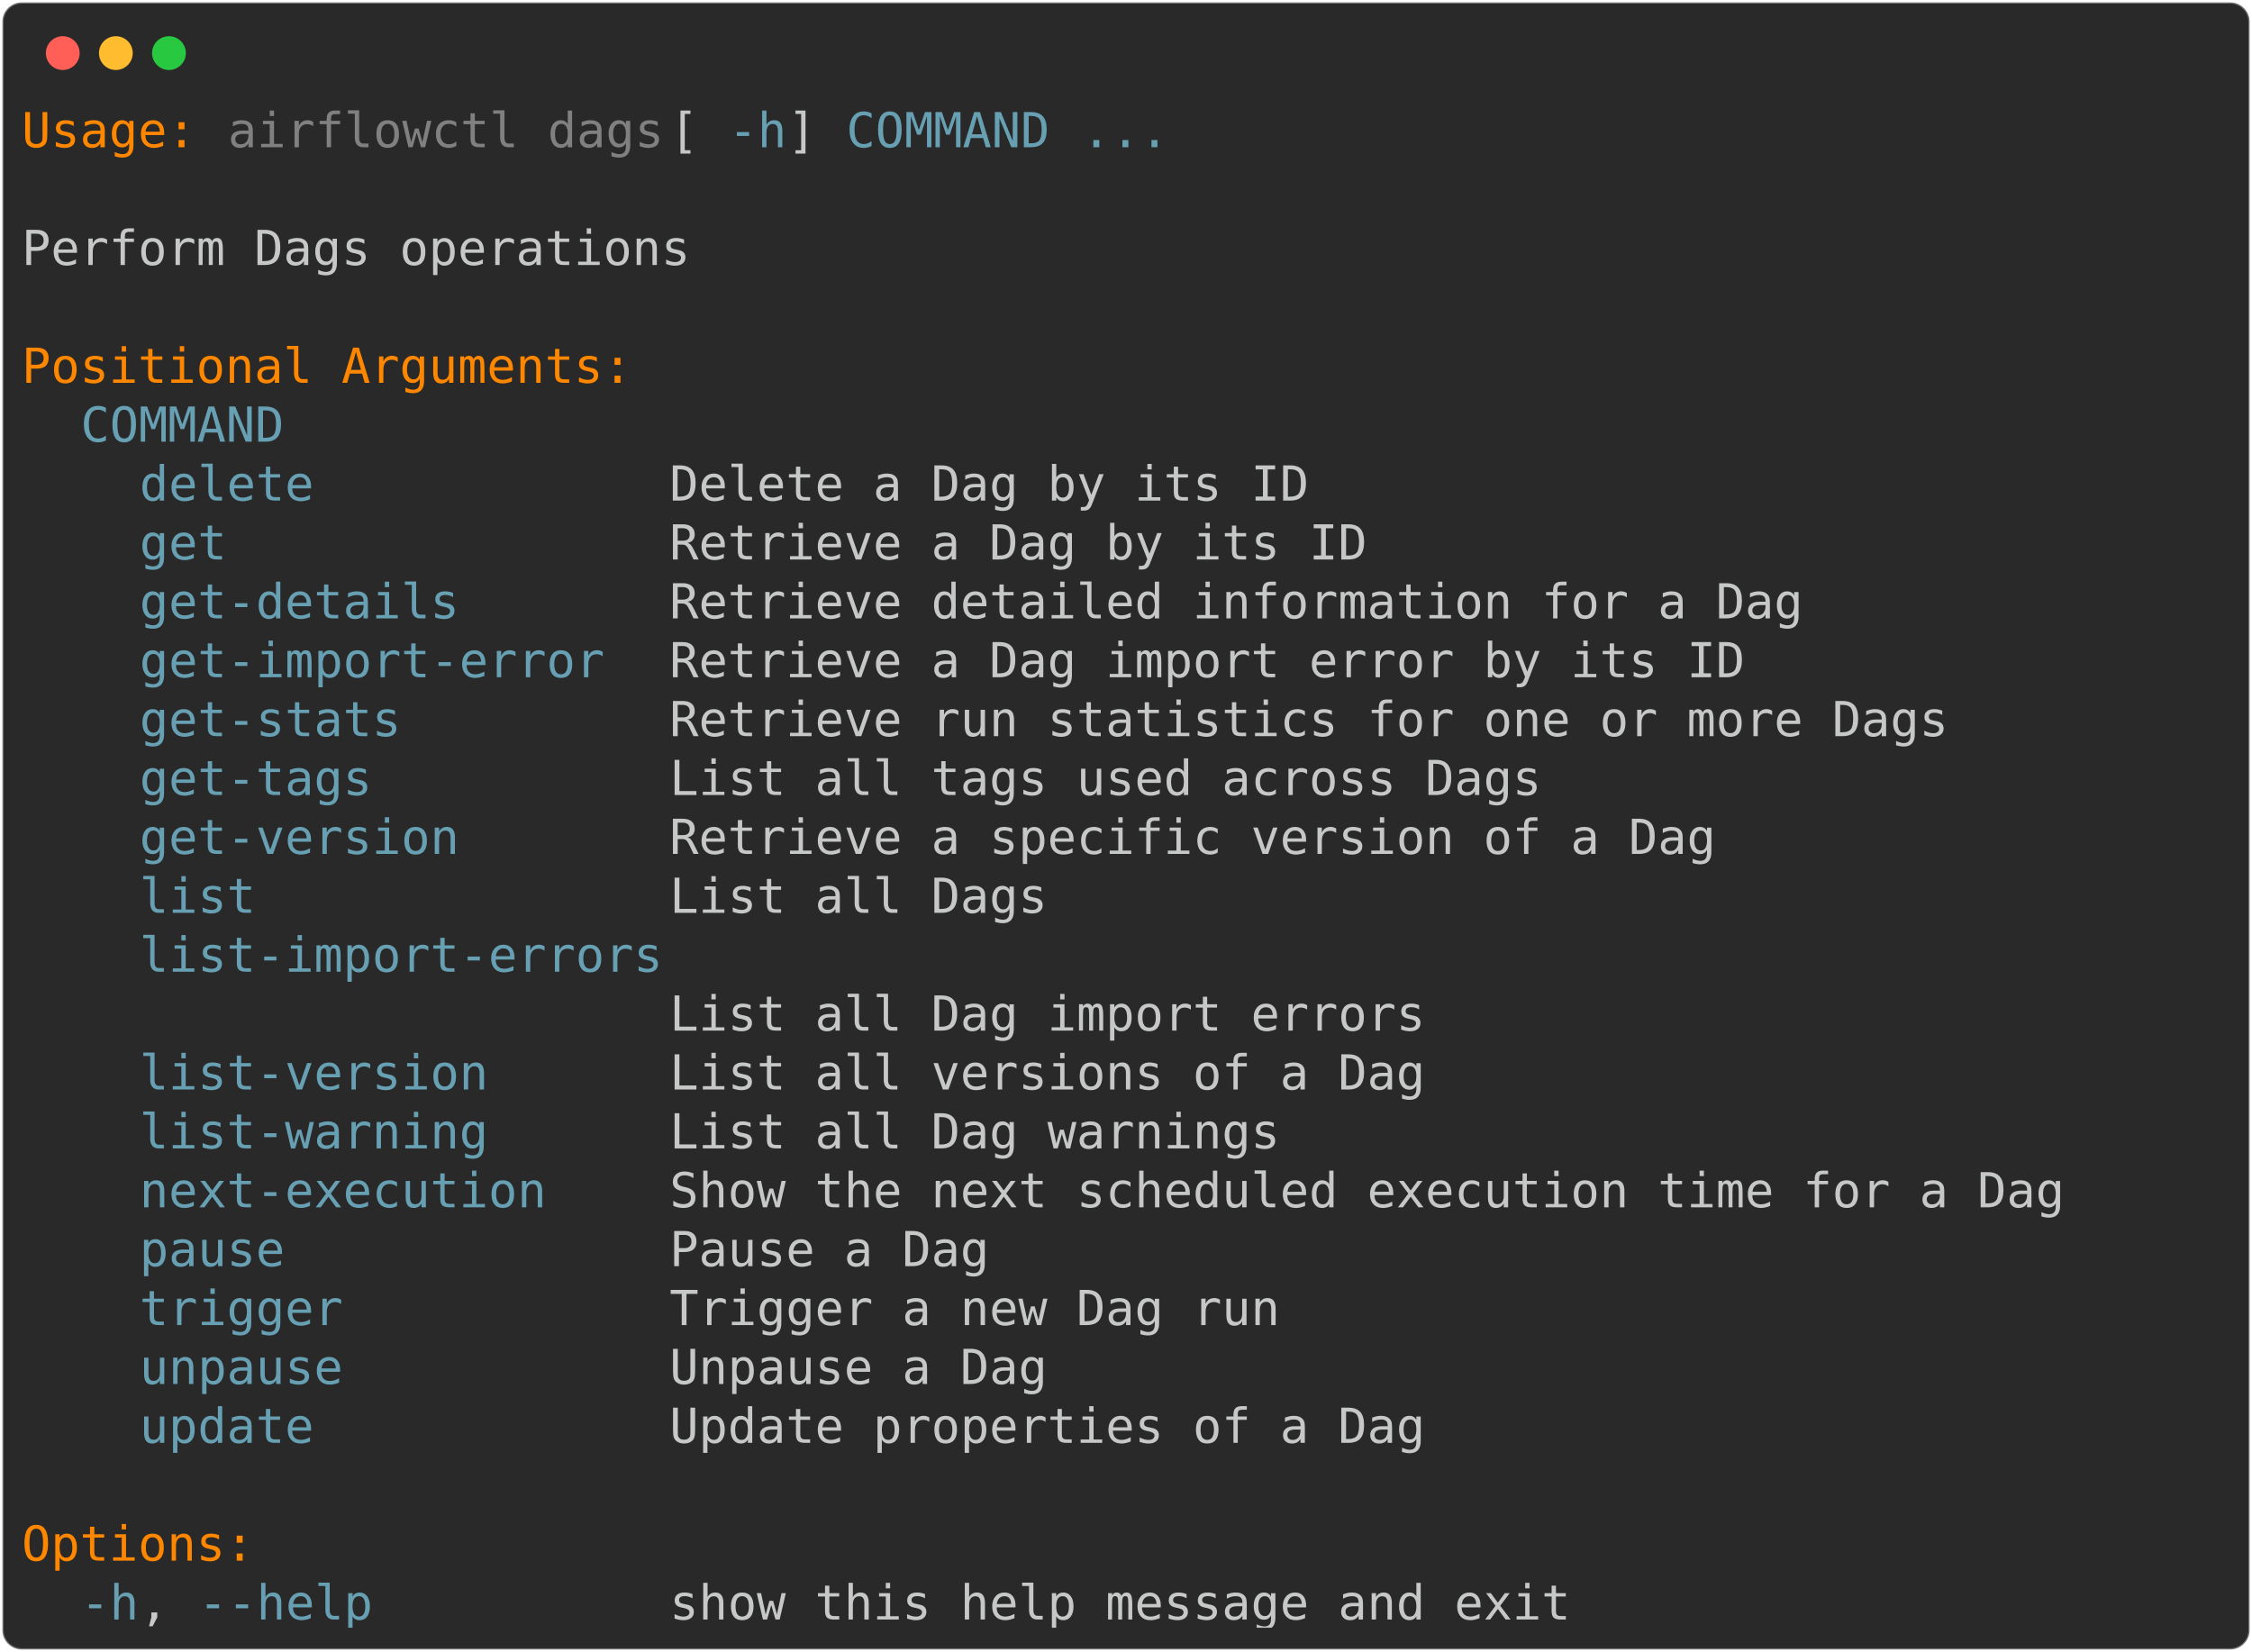
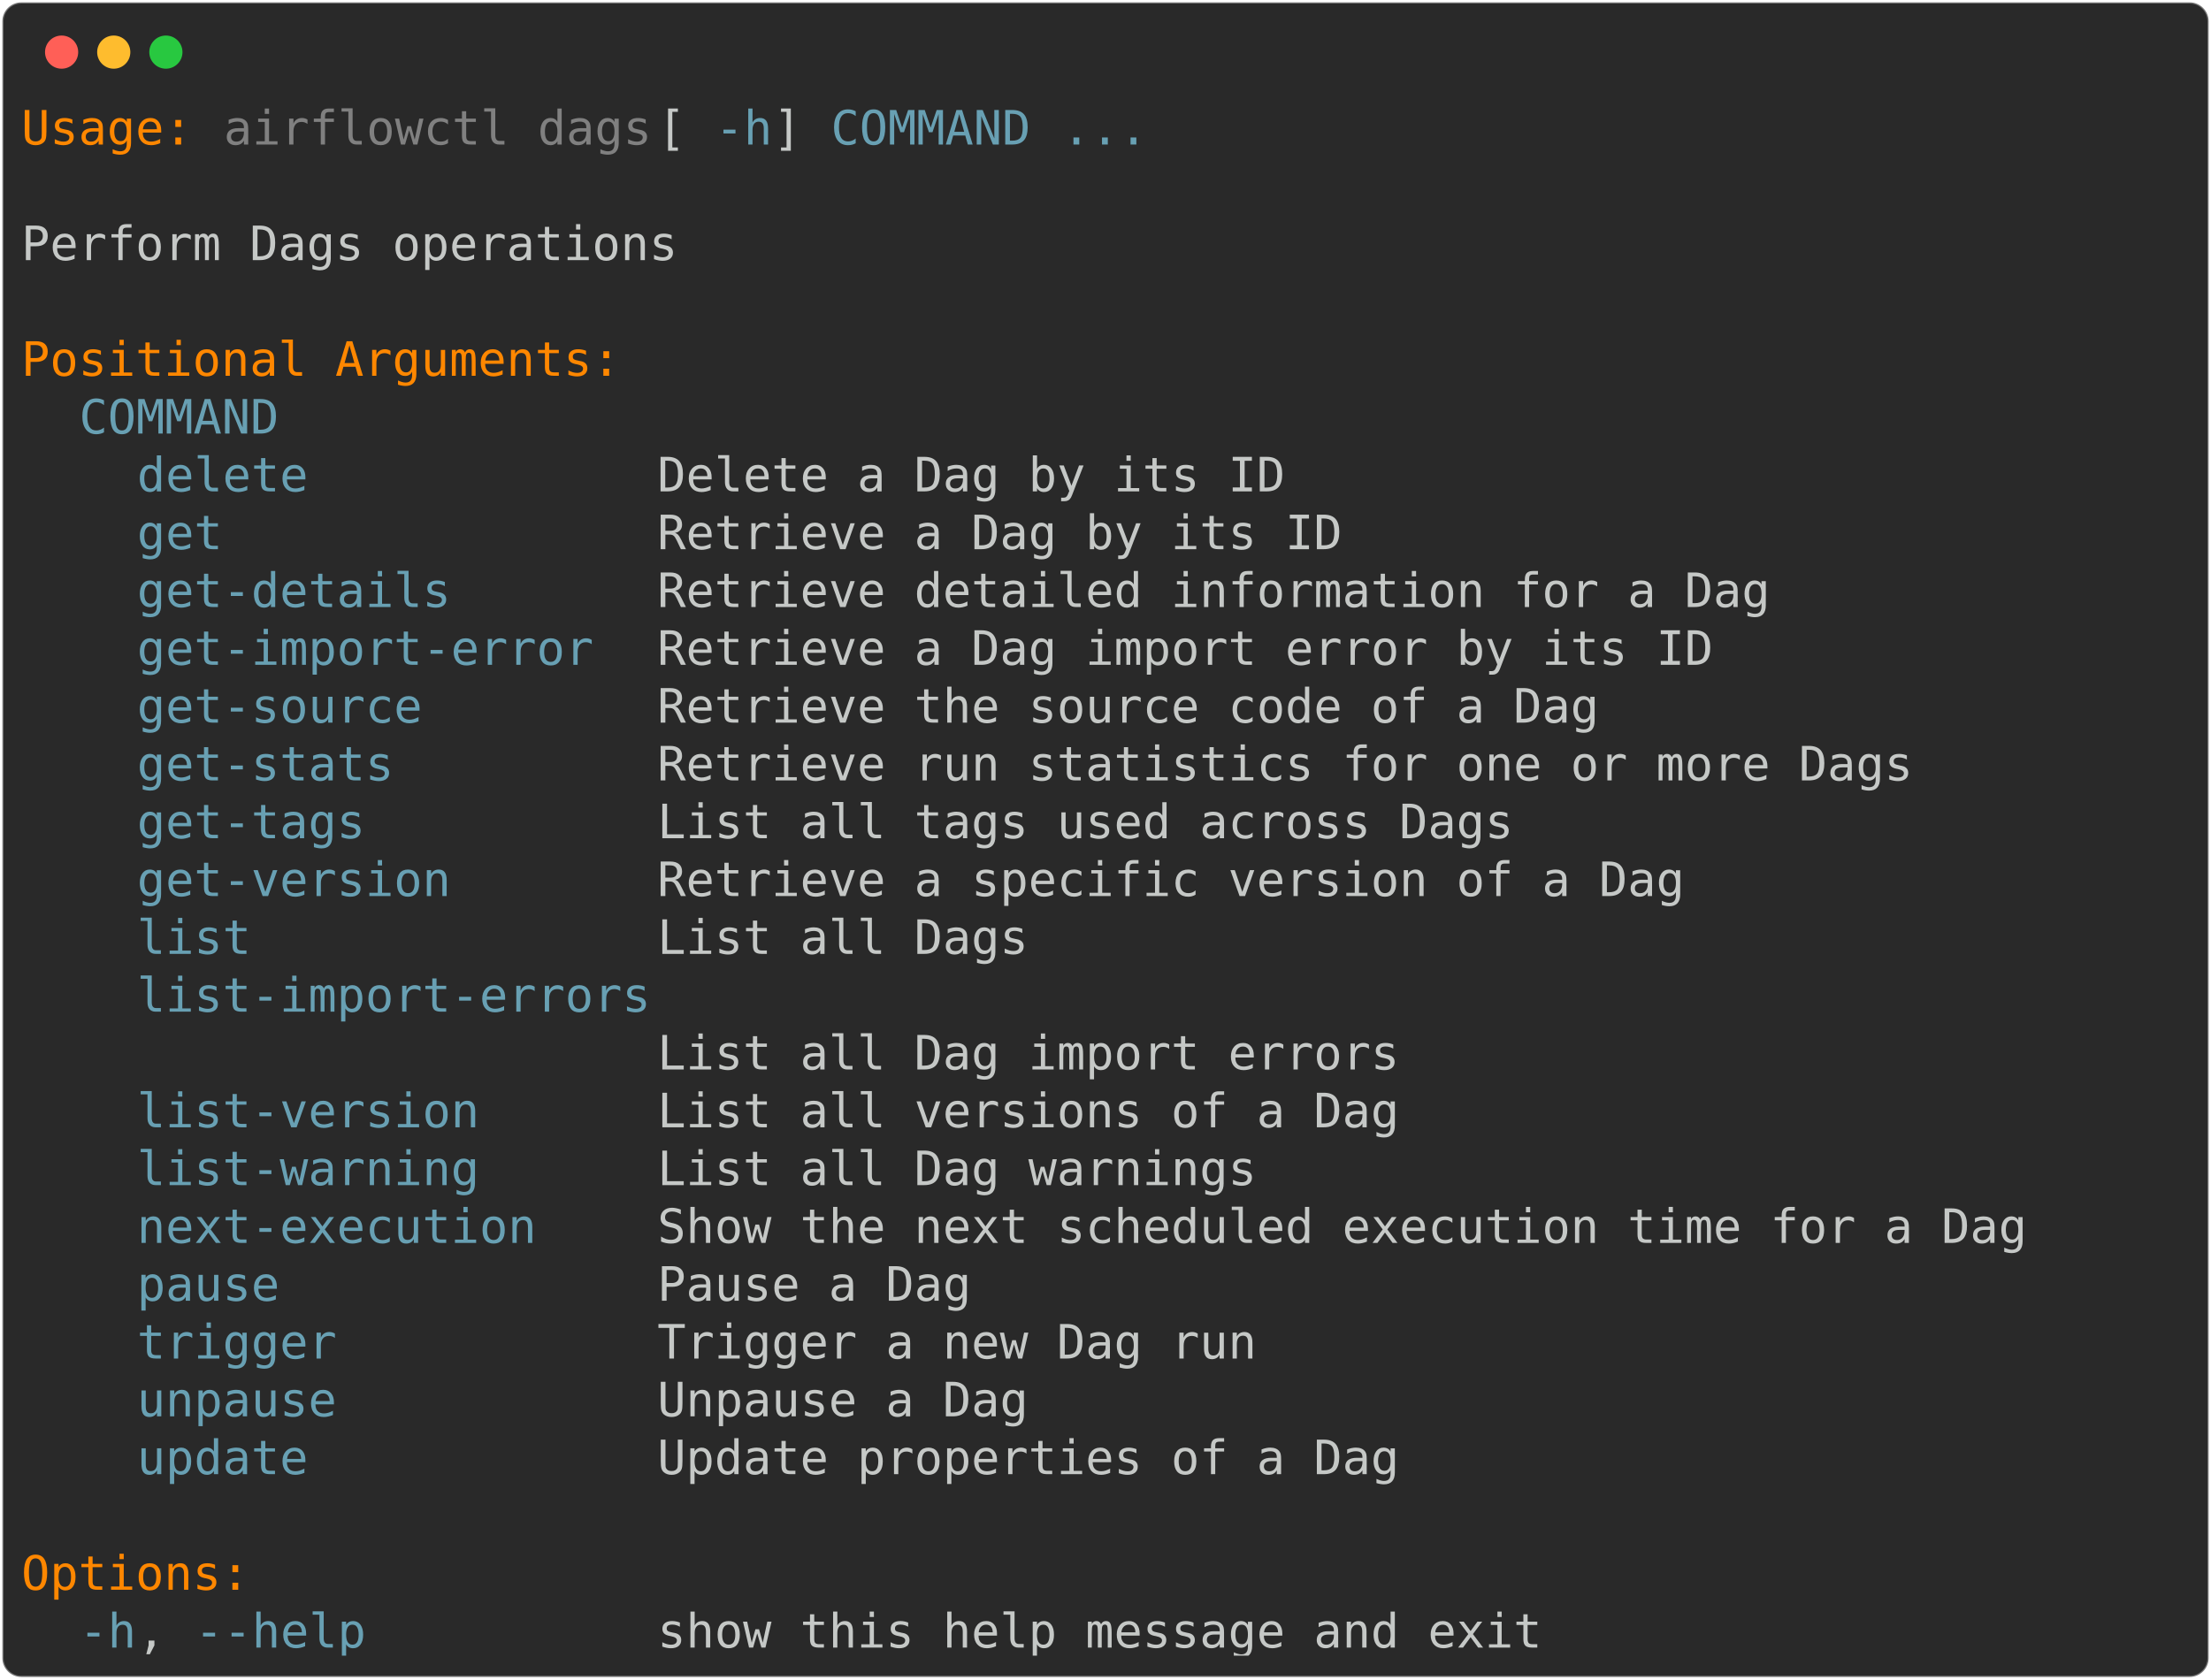
- <svg xmlns="http://www.w3.org/2000/svg" class="rich-terminal" viewBox="0 0 933 684.4">
+ <svg xmlns="http://www.w3.org/2000/svg" class="rich-terminal" viewBox="0 0 933 708.8">
  <style>

    @font-face {
        font-family: "Fira Code";
        src: local("FiraCode-Regular"),
                url("https://cdnjs.cloudflare.com/ajax/libs/firacode/6.2.0/woff2/FiraCode-Regular.woff2") format("woff2"),
                url("https://cdnjs.cloudflare.com/ajax/libs/firacode/6.2.0/woff/FiraCode-Regular.woff") format("woff");
        font-style: normal;
        font-weight: 400;
    }
    @font-face {
        font-family: "Fira Code";
        src: local("FiraCode-Bold"),
                url("https://cdnjs.cloudflare.com/ajax/libs/firacode/6.2.0/woff2/FiraCode-Bold.woff2") format("woff2"),
                url("https://cdnjs.cloudflare.com/ajax/libs/firacode/6.2.0/woff/FiraCode-Bold.woff") format("woff");
        font-style: bold;
        font-weight: 700;
    }

-     .terminal-323819653-matrix {
+     .terminal-3776537173-matrix {
        font-family: Fira Code, monospace;
        font-size: 20px;
        line-height: 24.4px;
        font-variant-east-asian: full-width;
    }

-     .terminal-323819653-title {
+     .terminal-3776537173-title {
        font-size: 18px;
        font-weight: bold;
        font-family: arial;
    }

-     .terminal-323819653-r1 { fill: #ff8700 }
- .terminal-323819653-r2 { fill: #c5c8c6 }
- .terminal-323819653-r3 { fill: #808080 }
- .terminal-323819653-r4 { fill: #68a0b3 }
+     .terminal-3776537173-r1 { fill: #ff8700 }
+ .terminal-3776537173-r2 { fill: #c5c8c6 }
+ .terminal-3776537173-r3 { fill: #808080 }
+ .terminal-3776537173-r4 { fill: #68a0b3 }
    </style>
  <defs>
-     <clipPath id="terminal-323819653-clip-terminal">
-       <rect x="0" y="0" width="914.0" height="633.4" />
-     </clipPath>
-     <clipPath id="terminal-323819653-line-0">
+     <clipPath id="terminal-3776537173-clip-terminal">
+       <rect x="0" y="0" width="914.0" height="657.8" />
+     </clipPath>
+     <clipPath id="terminal-3776537173-line-0">
      <rect x="0" y="1.5" width="915" height="24.65" />
    </clipPath>
-     <clipPath id="terminal-323819653-line-1">
+     <clipPath id="terminal-3776537173-line-1">
      <rect x="0" y="25.9" width="915" height="24.65" />
    </clipPath>
-     <clipPath id="terminal-323819653-line-2">
+     <clipPath id="terminal-3776537173-line-2">
      <rect x="0" y="50.3" width="915" height="24.65" />
    </clipPath>
-     <clipPath id="terminal-323819653-line-3">
+     <clipPath id="terminal-3776537173-line-3">
      <rect x="0" y="74.7" width="915" height="24.65" />
    </clipPath>
-     <clipPath id="terminal-323819653-line-4">
+     <clipPath id="terminal-3776537173-line-4">
      <rect x="0" y="99.1" width="915" height="24.65" />
    </clipPath>
-     <clipPath id="terminal-323819653-line-5">
+     <clipPath id="terminal-3776537173-line-5">
      <rect x="0" y="123.5" width="915" height="24.65" />
    </clipPath>
-     <clipPath id="terminal-323819653-line-6">
+     <clipPath id="terminal-3776537173-line-6">
      <rect x="0" y="147.9" width="915" height="24.65" />
    </clipPath>
-     <clipPath id="terminal-323819653-line-7">
+     <clipPath id="terminal-3776537173-line-7">
      <rect x="0" y="172.3" width="915" height="24.65" />
    </clipPath>
-     <clipPath id="terminal-323819653-line-8">
+     <clipPath id="terminal-3776537173-line-8">
      <rect x="0" y="196.7" width="915" height="24.65" />
    </clipPath>
-     <clipPath id="terminal-323819653-line-9">
+     <clipPath id="terminal-3776537173-line-9">
      <rect x="0" y="221.1" width="915" height="24.65" />
    </clipPath>
-     <clipPath id="terminal-323819653-line-10">
+     <clipPath id="terminal-3776537173-line-10">
      <rect x="0" y="245.5" width="915" height="24.65" />
    </clipPath>
-     <clipPath id="terminal-323819653-line-11">
+     <clipPath id="terminal-3776537173-line-11">
      <rect x="0" y="269.9" width="915" height="24.65" />
    </clipPath>
-     <clipPath id="terminal-323819653-line-12">
+     <clipPath id="terminal-3776537173-line-12">
      <rect x="0" y="294.3" width="915" height="24.65" />
    </clipPath>
-     <clipPath id="terminal-323819653-line-13">
+     <clipPath id="terminal-3776537173-line-13">
      <rect x="0" y="318.7" width="915" height="24.65" />
    </clipPath>
-     <clipPath id="terminal-323819653-line-14">
+     <clipPath id="terminal-3776537173-line-14">
      <rect x="0" y="343.1" width="915" height="24.65" />
    </clipPath>
-     <clipPath id="terminal-323819653-line-15">
+     <clipPath id="terminal-3776537173-line-15">
      <rect x="0" y="367.5" width="915" height="24.65" />
    </clipPath>
-     <clipPath id="terminal-323819653-line-16">
+     <clipPath id="terminal-3776537173-line-16">
      <rect x="0" y="391.9" width="915" height="24.65" />
    </clipPath>
-     <clipPath id="terminal-323819653-line-17">
+     <clipPath id="terminal-3776537173-line-17">
      <rect x="0" y="416.3" width="915" height="24.65" />
    </clipPath>
-     <clipPath id="terminal-323819653-line-18">
+     <clipPath id="terminal-3776537173-line-18">
      <rect x="0" y="440.7" width="915" height="24.65" />
    </clipPath>
-     <clipPath id="terminal-323819653-line-19">
+     <clipPath id="terminal-3776537173-line-19">
      <rect x="0" y="465.1" width="915" height="24.65" />
    </clipPath>
-     <clipPath id="terminal-323819653-line-20">
+     <clipPath id="terminal-3776537173-line-20">
      <rect x="0" y="489.5" width="915" height="24.65" />
    </clipPath>
-     <clipPath id="terminal-323819653-line-21">
+     <clipPath id="terminal-3776537173-line-21">
      <rect x="0" y="513.9" width="915" height="24.65" />
    </clipPath>
-     <clipPath id="terminal-323819653-line-22">
+     <clipPath id="terminal-3776537173-line-22">
      <rect x="0" y="538.3" width="915" height="24.65" />
    </clipPath>
-     <clipPath id="terminal-323819653-line-23">
+     <clipPath id="terminal-3776537173-line-23">
      <rect x="0" y="562.7" width="915" height="24.65" />
    </clipPath>
-     <clipPath id="terminal-323819653-line-24">
+     <clipPath id="terminal-3776537173-line-24">
      <rect x="0" y="587.1" width="915" height="24.65" />
    </clipPath>
+     <clipPath id="terminal-3776537173-line-25">
+       <rect x="0" y="611.5" width="915" height="24.65" />
+     </clipPath>
  </defs>
-   <rect fill="#292929" stroke="rgba(255,255,255,0.35)" stroke-width="1" x="1" y="1" width="931" height="682.4" rx="8" />
+   <rect fill="#292929" stroke="rgba(255,255,255,0.35)" stroke-width="1" x="1" y="1" width="931" height="706.8" rx="8" />
  <g transform="translate(26,22)">
    <circle cx="0" cy="0" r="7" fill="#ff5f57" />
    <circle cx="22" cy="0" r="7" fill="#febc2e" />
    <circle cx="44" cy="0" r="7" fill="#28c840" />
  </g>
-   <g transform="translate(9, 41)" clip-path="url(#terminal-323819653-clip-terminal)">
-     <g class="terminal-323819653-matrix">
-       <text class="terminal-323819653-r1" x="0" y="20" textLength="73.2" clip-path="url(#terminal-323819653-line-0)">Usage:</text>
-       <text class="terminal-323819653-r3" x="85.4" y="20" textLength="183" clip-path="url(#terminal-323819653-line-0)">airflowctl dags</text>
-       <text class="terminal-323819653-r2" x="268.4" y="20" textLength="24.4" clip-path="url(#terminal-323819653-line-0)"> [</text>
-       <text class="terminal-323819653-r4" x="292.8" y="20" textLength="24.4" clip-path="url(#terminal-323819653-line-0)">-h</text>
-       <text class="terminal-323819653-r2" x="317.2" y="20" textLength="24.4" clip-path="url(#terminal-323819653-line-0)">] </text>
-       <text class="terminal-323819653-r4" x="341.6" y="20" textLength="85.4" clip-path="url(#terminal-323819653-line-0)">COMMAND</text>
-       <text class="terminal-323819653-r4" x="439.2" y="20" textLength="36.6" clip-path="url(#terminal-323819653-line-0)">...</text>
-       <text class="terminal-323819653-r2" x="915" y="20" textLength="12.2" clip-path="url(#terminal-323819653-line-0)">
- </text>
-       <text class="terminal-323819653-r2" x="915" y="44.4" textLength="12.2" clip-path="url(#terminal-323819653-line-1)">
- </text>
-       <text class="terminal-323819653-r2" x="0" y="68.8" textLength="280.6" clip-path="url(#terminal-323819653-line-2)">Perform Dags operations</text>
-       <text class="terminal-323819653-r2" x="915" y="68.8" textLength="12.2" clip-path="url(#terminal-323819653-line-2)">
- </text>
-       <text class="terminal-323819653-r2" x="915" y="93.2" textLength="12.2" clip-path="url(#terminal-323819653-line-3)">
- </text>
-       <text class="terminal-323819653-r1" x="0" y="117.6" textLength="256.2" clip-path="url(#terminal-323819653-line-4)">Positional Arguments:</text>
-       <text class="terminal-323819653-r2" x="915" y="117.6" textLength="12.2" clip-path="url(#terminal-323819653-line-4)">
- </text>
-       <text class="terminal-323819653-r4" x="24.4" y="142" textLength="85.4" clip-path="url(#terminal-323819653-line-5)">COMMAND</text>
-       <text class="terminal-323819653-r2" x="915" y="142" textLength="12.2" clip-path="url(#terminal-323819653-line-5)">
- </text>
-       <text class="terminal-323819653-r4" x="48.8" y="166.4" textLength="73.2" clip-path="url(#terminal-323819653-line-6)">delete</text>
-       <text class="terminal-323819653-r2" x="268.4" y="166.4" textLength="268.4" clip-path="url(#terminal-323819653-line-6)">Delete a Dag by its ID</text>
-       <text class="terminal-323819653-r2" x="915" y="166.4" textLength="12.2" clip-path="url(#terminal-323819653-line-6)">
- </text>
-       <text class="terminal-323819653-r4" x="48.8" y="190.8" textLength="36.6" clip-path="url(#terminal-323819653-line-7)">get</text>
-       <text class="terminal-323819653-r2" x="268.4" y="190.8" textLength="292.8" clip-path="url(#terminal-323819653-line-7)">Retrieve a Dag by its ID</text>
-       <text class="terminal-323819653-r2" x="915" y="190.8" textLength="12.2" clip-path="url(#terminal-323819653-line-7)">
- </text>
-       <text class="terminal-323819653-r4" x="48.8" y="215.2" textLength="134.2" clip-path="url(#terminal-323819653-line-8)">get-details</text>
-       <text class="terminal-323819653-r2" x="268.4" y="215.2" textLength="475.8" clip-path="url(#terminal-323819653-line-8)">Retrieve detailed information for a Dag</text>
-       <text class="terminal-323819653-r2" x="915" y="215.2" textLength="12.2" clip-path="url(#terminal-323819653-line-8)">
- </text>
-       <text class="terminal-323819653-r4" x="48.8" y="239.6" textLength="195.2" clip-path="url(#terminal-323819653-line-9)">get-import-error</text>
-       <text class="terminal-323819653-r2" x="268.4" y="239.6" textLength="451.4" clip-path="url(#terminal-323819653-line-9)">Retrieve a Dag import error by its ID</text>
-       <text class="terminal-323819653-r2" x="915" y="239.6" textLength="12.2" clip-path="url(#terminal-323819653-line-9)">
- </text>
-       <text class="terminal-323819653-r4" x="48.8" y="264" textLength="109.8" clip-path="url(#terminal-323819653-line-10)">get-stats</text>
-       <text class="terminal-323819653-r2" x="268.4" y="264" textLength="536.8" clip-path="url(#terminal-323819653-line-10)">Retrieve run statistics for one or more Dags</text>
-       <text class="terminal-323819653-r2" x="915" y="264" textLength="12.2" clip-path="url(#terminal-323819653-line-10)">
- </text>
-       <text class="terminal-323819653-r4" x="48.8" y="288.4" textLength="97.6" clip-path="url(#terminal-323819653-line-11)">get-tags</text>
-       <text class="terminal-323819653-r2" x="268.4" y="288.4" textLength="366" clip-path="url(#terminal-323819653-line-11)">List all tags used across Dags</text>
-       <text class="terminal-323819653-r2" x="915" y="288.4" textLength="12.2" clip-path="url(#terminal-323819653-line-11)">
- </text>
-       <text class="terminal-323819653-r4" x="48.8" y="312.8" textLength="134.2" clip-path="url(#terminal-323819653-line-12)">get-version</text>
-       <text class="terminal-323819653-r2" x="268.4" y="312.8" textLength="439.2" clip-path="url(#terminal-323819653-line-12)">Retrieve a specific version of a Dag</text>
-       <text class="terminal-323819653-r2" x="915" y="312.8" textLength="12.2" clip-path="url(#terminal-323819653-line-12)">
- </text>
-       <text class="terminal-323819653-r4" x="48.8" y="337.2" textLength="48.8" clip-path="url(#terminal-323819653-line-13)">list</text>
-       <text class="terminal-323819653-r2" x="268.4" y="337.2" textLength="158.6" clip-path="url(#terminal-323819653-line-13)">List all Dags</text>
-       <text class="terminal-323819653-r2" x="915" y="337.2" textLength="12.2" clip-path="url(#terminal-323819653-line-13)">
- </text>
-       <text class="terminal-323819653-r4" x="48.8" y="361.6" textLength="219.6" clip-path="url(#terminal-323819653-line-14)">list-import-errors</text>
-       <text class="terminal-323819653-r2" x="915" y="361.6" textLength="12.2" clip-path="url(#terminal-323819653-line-14)">
- </text>
-       <text class="terminal-323819653-r2" x="268.4" y="386" textLength="317.2" clip-path="url(#terminal-323819653-line-15)">List all Dag import errors</text>
-       <text class="terminal-323819653-r2" x="915" y="386" textLength="12.2" clip-path="url(#terminal-323819653-line-15)">
- </text>
-       <text class="terminal-323819653-r4" x="48.8" y="410.4" textLength="146.4" clip-path="url(#terminal-323819653-line-16)">list-version</text>
-       <text class="terminal-323819653-r2" x="268.4" y="410.4" textLength="317.2" clip-path="url(#terminal-323819653-line-16)">List all versions of a Dag</text>
-       <text class="terminal-323819653-r2" x="915" y="410.4" textLength="12.2" clip-path="url(#terminal-323819653-line-16)">
- </text>
-       <text class="terminal-323819653-r4" x="48.8" y="434.8" textLength="146.4" clip-path="url(#terminal-323819653-line-17)">list-warning</text>
-       <text class="terminal-323819653-r2" x="268.4" y="434.8" textLength="256.2" clip-path="url(#terminal-323819653-line-17)">List all Dag warnings</text>
-       <text class="terminal-323819653-r2" x="915" y="434.8" textLength="12.2" clip-path="url(#terminal-323819653-line-17)">
- </text>
-       <text class="terminal-323819653-r4" x="48.8" y="459.2" textLength="170.8" clip-path="url(#terminal-323819653-line-18)">next-execution</text>
-       <text class="terminal-323819653-r2" x="268.4" y="459.2" textLength="585.6" clip-path="url(#terminal-323819653-line-18)">Show the next scheduled execution time for a Dag</text>
-       <text class="terminal-323819653-r2" x="915" y="459.2" textLength="12.2" clip-path="url(#terminal-323819653-line-18)">
- </text>
-       <text class="terminal-323819653-r4" x="48.8" y="483.6" textLength="61" clip-path="url(#terminal-323819653-line-19)">pause</text>
-       <text class="terminal-323819653-r2" x="268.4" y="483.6" textLength="134.2" clip-path="url(#terminal-323819653-line-19)">Pause a Dag</text>
-       <text class="terminal-323819653-r2" x="915" y="483.6" textLength="12.2" clip-path="url(#terminal-323819653-line-19)">
- </text>
-       <text class="terminal-323819653-r4" x="48.8" y="508" textLength="85.4" clip-path="url(#terminal-323819653-line-20)">trigger</text>
-       <text class="terminal-323819653-r2" x="268.4" y="508" textLength="256.2" clip-path="url(#terminal-323819653-line-20)">Trigger a new Dag run</text>
-       <text class="terminal-323819653-r2" x="915" y="508" textLength="12.2" clip-path="url(#terminal-323819653-line-20)">
- </text>
-       <text class="terminal-323819653-r4" x="48.8" y="532.4" textLength="85.4" clip-path="url(#terminal-323819653-line-21)">unpause</text>
-       <text class="terminal-323819653-r2" x="268.4" y="532.4" textLength="158.6" clip-path="url(#terminal-323819653-line-21)">Unpause a Dag</text>
-       <text class="terminal-323819653-r2" x="915" y="532.4" textLength="12.2" clip-path="url(#terminal-323819653-line-21)">
- </text>
-       <text class="terminal-323819653-r4" x="48.8" y="556.8" textLength="73.2" clip-path="url(#terminal-323819653-line-22)">update</text>
-       <text class="terminal-323819653-r2" x="268.4" y="556.8" textLength="317.2" clip-path="url(#terminal-323819653-line-22)">Update properties of a Dag</text>
-       <text class="terminal-323819653-r2" x="915" y="556.8" textLength="12.2" clip-path="url(#terminal-323819653-line-22)">
- </text>
-       <text class="terminal-323819653-r2" x="915" y="581.2" textLength="12.2" clip-path="url(#terminal-323819653-line-23)">
- </text>
-       <text class="terminal-323819653-r1" x="0" y="605.6" textLength="97.6" clip-path="url(#terminal-323819653-line-24)">Options:</text>
-       <text class="terminal-323819653-r2" x="915" y="605.6" textLength="12.2" clip-path="url(#terminal-323819653-line-24)">
- </text>
-       <text class="terminal-323819653-r4" x="24.4" y="630" textLength="24.4" clip-path="url(#terminal-323819653-line-25)">-h</text>
-       <text class="terminal-323819653-r2" x="48.8" y="630" textLength="24.4" clip-path="url(#terminal-323819653-line-25)">, </text>
-       <text class="terminal-323819653-r4" x="73.2" y="630" textLength="73.2" clip-path="url(#terminal-323819653-line-25)">--help</text>
-       <text class="terminal-323819653-r2" x="268.4" y="630" textLength="378.2" clip-path="url(#terminal-323819653-line-25)">show this help message and exit</text>
-       <text class="terminal-323819653-r2" x="915" y="630" textLength="12.2" clip-path="url(#terminal-323819653-line-25)">
+   <g transform="translate(9, 41)" clip-path="url(#terminal-3776537173-clip-terminal)">
+     <g class="terminal-3776537173-matrix">
+       <text class="terminal-3776537173-r1" x="0" y="20" textLength="73.2" clip-path="url(#terminal-3776537173-line-0)">Usage:</text>
+       <text class="terminal-3776537173-r3" x="85.4" y="20" textLength="183" clip-path="url(#terminal-3776537173-line-0)">airflowctl dags</text>
+       <text class="terminal-3776537173-r2" x="268.4" y="20" textLength="24.4" clip-path="url(#terminal-3776537173-line-0)"> [</text>
+       <text class="terminal-3776537173-r4" x="292.8" y="20" textLength="24.4" clip-path="url(#terminal-3776537173-line-0)">-h</text>
+       <text class="terminal-3776537173-r2" x="317.2" y="20" textLength="24.4" clip-path="url(#terminal-3776537173-line-0)">] </text>
+       <text class="terminal-3776537173-r4" x="341.6" y="20" textLength="85.4" clip-path="url(#terminal-3776537173-line-0)">COMMAND</text>
+       <text class="terminal-3776537173-r4" x="439.2" y="20" textLength="36.6" clip-path="url(#terminal-3776537173-line-0)">...</text>
+       <text class="terminal-3776537173-r2" x="915" y="20" textLength="12.2" clip-path="url(#terminal-3776537173-line-0)">
+ </text>
+       <text class="terminal-3776537173-r2" x="915" y="44.4" textLength="12.2" clip-path="url(#terminal-3776537173-line-1)">
+ </text>
+       <text class="terminal-3776537173-r2" x="0" y="68.8" textLength="280.6" clip-path="url(#terminal-3776537173-line-2)">Perform Dags operations</text>
+       <text class="terminal-3776537173-r2" x="915" y="68.8" textLength="12.2" clip-path="url(#terminal-3776537173-line-2)">
+ </text>
+       <text class="terminal-3776537173-r2" x="915" y="93.2" textLength="12.2" clip-path="url(#terminal-3776537173-line-3)">
+ </text>
+       <text class="terminal-3776537173-r1" x="0" y="117.6" textLength="256.2" clip-path="url(#terminal-3776537173-line-4)">Positional Arguments:</text>
+       <text class="terminal-3776537173-r2" x="915" y="117.6" textLength="12.2" clip-path="url(#terminal-3776537173-line-4)">
+ </text>
+       <text class="terminal-3776537173-r4" x="24.4" y="142" textLength="85.4" clip-path="url(#terminal-3776537173-line-5)">COMMAND</text>
+       <text class="terminal-3776537173-r2" x="915" y="142" textLength="12.2" clip-path="url(#terminal-3776537173-line-5)">
+ </text>
+       <text class="terminal-3776537173-r4" x="48.8" y="166.4" textLength="73.2" clip-path="url(#terminal-3776537173-line-6)">delete</text>
+       <text class="terminal-3776537173-r2" x="268.4" y="166.4" textLength="268.4" clip-path="url(#terminal-3776537173-line-6)">Delete a Dag by its ID</text>
+       <text class="terminal-3776537173-r2" x="915" y="166.4" textLength="12.2" clip-path="url(#terminal-3776537173-line-6)">
+ </text>
+       <text class="terminal-3776537173-r4" x="48.8" y="190.8" textLength="36.6" clip-path="url(#terminal-3776537173-line-7)">get</text>
+       <text class="terminal-3776537173-r2" x="268.4" y="190.8" textLength="292.8" clip-path="url(#terminal-3776537173-line-7)">Retrieve a Dag by its ID</text>
+       <text class="terminal-3776537173-r2" x="915" y="190.8" textLength="12.2" clip-path="url(#terminal-3776537173-line-7)">
+ </text>
+       <text class="terminal-3776537173-r4" x="48.8" y="215.2" textLength="134.2" clip-path="url(#terminal-3776537173-line-8)">get-details</text>
+       <text class="terminal-3776537173-r2" x="268.4" y="215.2" textLength="475.8" clip-path="url(#terminal-3776537173-line-8)">Retrieve detailed information for a Dag</text>
+       <text class="terminal-3776537173-r2" x="915" y="215.2" textLength="12.2" clip-path="url(#terminal-3776537173-line-8)">
+ </text>
+       <text class="terminal-3776537173-r4" x="48.8" y="239.6" textLength="195.2" clip-path="url(#terminal-3776537173-line-9)">get-import-error</text>
+       <text class="terminal-3776537173-r2" x="268.4" y="239.6" textLength="451.4" clip-path="url(#terminal-3776537173-line-9)">Retrieve a Dag import error by its ID</text>
+       <text class="terminal-3776537173-r2" x="915" y="239.6" textLength="12.2" clip-path="url(#terminal-3776537173-line-9)">
+ </text>
+       <text class="terminal-3776537173-r4" x="48.8" y="264" textLength="122" clip-path="url(#terminal-3776537173-line-10)">get-source</text>
+       <text class="terminal-3776537173-r2" x="268.4" y="264" textLength="402.6" clip-path="url(#terminal-3776537173-line-10)">Retrieve the source code of a Dag</text>
+       <text class="terminal-3776537173-r2" x="915" y="264" textLength="12.2" clip-path="url(#terminal-3776537173-line-10)">
+ </text>
+       <text class="terminal-3776537173-r4" x="48.8" y="288.4" textLength="109.8" clip-path="url(#terminal-3776537173-line-11)">get-stats</text>
+       <text class="terminal-3776537173-r2" x="268.4" y="288.4" textLength="536.8" clip-path="url(#terminal-3776537173-line-11)">Retrieve run statistics for one or more Dags</text>
+       <text class="terminal-3776537173-r2" x="915" y="288.4" textLength="12.2" clip-path="url(#terminal-3776537173-line-11)">
+ </text>
+       <text class="terminal-3776537173-r4" x="48.8" y="312.8" textLength="97.6" clip-path="url(#terminal-3776537173-line-12)">get-tags</text>
+       <text class="terminal-3776537173-r2" x="268.4" y="312.8" textLength="366" clip-path="url(#terminal-3776537173-line-12)">List all tags used across Dags</text>
+       <text class="terminal-3776537173-r2" x="915" y="312.8" textLength="12.2" clip-path="url(#terminal-3776537173-line-12)">
+ </text>
+       <text class="terminal-3776537173-r4" x="48.8" y="337.2" textLength="134.2" clip-path="url(#terminal-3776537173-line-13)">get-version</text>
+       <text class="terminal-3776537173-r2" x="268.4" y="337.2" textLength="439.2" clip-path="url(#terminal-3776537173-line-13)">Retrieve a specific version of a Dag</text>
+       <text class="terminal-3776537173-r2" x="915" y="337.2" textLength="12.2" clip-path="url(#terminal-3776537173-line-13)">
+ </text>
+       <text class="terminal-3776537173-r4" x="48.8" y="361.6" textLength="48.8" clip-path="url(#terminal-3776537173-line-14)">list</text>
+       <text class="terminal-3776537173-r2" x="268.4" y="361.6" textLength="158.6" clip-path="url(#terminal-3776537173-line-14)">List all Dags</text>
+       <text class="terminal-3776537173-r2" x="915" y="361.6" textLength="12.2" clip-path="url(#terminal-3776537173-line-14)">
+ </text>
+       <text class="terminal-3776537173-r4" x="48.8" y="386" textLength="219.6" clip-path="url(#terminal-3776537173-line-15)">list-import-errors</text>
+       <text class="terminal-3776537173-r2" x="915" y="386" textLength="12.2" clip-path="url(#terminal-3776537173-line-15)">
+ </text>
+       <text class="terminal-3776537173-r2" x="268.4" y="410.4" textLength="317.2" clip-path="url(#terminal-3776537173-line-16)">List all Dag import errors</text>
+       <text class="terminal-3776537173-r2" x="915" y="410.4" textLength="12.2" clip-path="url(#terminal-3776537173-line-16)">
+ </text>
+       <text class="terminal-3776537173-r4" x="48.8" y="434.8" textLength="146.4" clip-path="url(#terminal-3776537173-line-17)">list-version</text>
+       <text class="terminal-3776537173-r2" x="268.4" y="434.8" textLength="317.2" clip-path="url(#terminal-3776537173-line-17)">List all versions of a Dag</text>
+       <text class="terminal-3776537173-r2" x="915" y="434.8" textLength="12.2" clip-path="url(#terminal-3776537173-line-17)">
+ </text>
+       <text class="terminal-3776537173-r4" x="48.8" y="459.2" textLength="146.4" clip-path="url(#terminal-3776537173-line-18)">list-warning</text>
+       <text class="terminal-3776537173-r2" x="268.4" y="459.2" textLength="256.2" clip-path="url(#terminal-3776537173-line-18)">List all Dag warnings</text>
+       <text class="terminal-3776537173-r2" x="915" y="459.2" textLength="12.2" clip-path="url(#terminal-3776537173-line-18)">
+ </text>
+       <text class="terminal-3776537173-r4" x="48.8" y="483.6" textLength="170.8" clip-path="url(#terminal-3776537173-line-19)">next-execution</text>
+       <text class="terminal-3776537173-r2" x="268.4" y="483.6" textLength="585.6" clip-path="url(#terminal-3776537173-line-19)">Show the next scheduled execution time for a Dag</text>
+       <text class="terminal-3776537173-r2" x="915" y="483.6" textLength="12.2" clip-path="url(#terminal-3776537173-line-19)">
+ </text>
+       <text class="terminal-3776537173-r4" x="48.8" y="508" textLength="61" clip-path="url(#terminal-3776537173-line-20)">pause</text>
+       <text class="terminal-3776537173-r2" x="268.4" y="508" textLength="134.2" clip-path="url(#terminal-3776537173-line-20)">Pause a Dag</text>
+       <text class="terminal-3776537173-r2" x="915" y="508" textLength="12.2" clip-path="url(#terminal-3776537173-line-20)">
+ </text>
+       <text class="terminal-3776537173-r4" x="48.8" y="532.4" textLength="85.4" clip-path="url(#terminal-3776537173-line-21)">trigger</text>
+       <text class="terminal-3776537173-r2" x="268.4" y="532.4" textLength="256.2" clip-path="url(#terminal-3776537173-line-21)">Trigger a new Dag run</text>
+       <text class="terminal-3776537173-r2" x="915" y="532.4" textLength="12.2" clip-path="url(#terminal-3776537173-line-21)">
+ </text>
+       <text class="terminal-3776537173-r4" x="48.8" y="556.8" textLength="85.4" clip-path="url(#terminal-3776537173-line-22)">unpause</text>
+       <text class="terminal-3776537173-r2" x="268.4" y="556.8" textLength="158.6" clip-path="url(#terminal-3776537173-line-22)">Unpause a Dag</text>
+       <text class="terminal-3776537173-r2" x="915" y="556.8" textLength="12.2" clip-path="url(#terminal-3776537173-line-22)">
+ </text>
+       <text class="terminal-3776537173-r4" x="48.8" y="581.2" textLength="73.2" clip-path="url(#terminal-3776537173-line-23)">update</text>
+       <text class="terminal-3776537173-r2" x="268.4" y="581.2" textLength="317.2" clip-path="url(#terminal-3776537173-line-23)">Update properties of a Dag</text>
+       <text class="terminal-3776537173-r2" x="915" y="581.2" textLength="12.2" clip-path="url(#terminal-3776537173-line-23)">
+ </text>
+       <text class="terminal-3776537173-r2" x="915" y="605.6" textLength="12.2" clip-path="url(#terminal-3776537173-line-24)">
+ </text>
+       <text class="terminal-3776537173-r1" x="0" y="630" textLength="97.6" clip-path="url(#terminal-3776537173-line-25)">Options:</text>
+       <text class="terminal-3776537173-r2" x="915" y="630" textLength="12.2" clip-path="url(#terminal-3776537173-line-25)">
+ </text>
+       <text class="terminal-3776537173-r4" x="24.4" y="654.4" textLength="24.4" clip-path="url(#terminal-3776537173-line-26)">-h</text>
+       <text class="terminal-3776537173-r2" x="48.8" y="654.4" textLength="24.4" clip-path="url(#terminal-3776537173-line-26)">, </text>
+       <text class="terminal-3776537173-r4" x="73.2" y="654.4" textLength="73.2" clip-path="url(#terminal-3776537173-line-26)">--help</text>
+       <text class="terminal-3776537173-r2" x="268.4" y="654.4" textLength="378.2" clip-path="url(#terminal-3776537173-line-26)">show this help message and exit</text>
+       <text class="terminal-3776537173-r2" x="915" y="654.4" textLength="12.2" clip-path="url(#terminal-3776537173-line-26)">
</text>
    </g>
  </g>
</svg>
